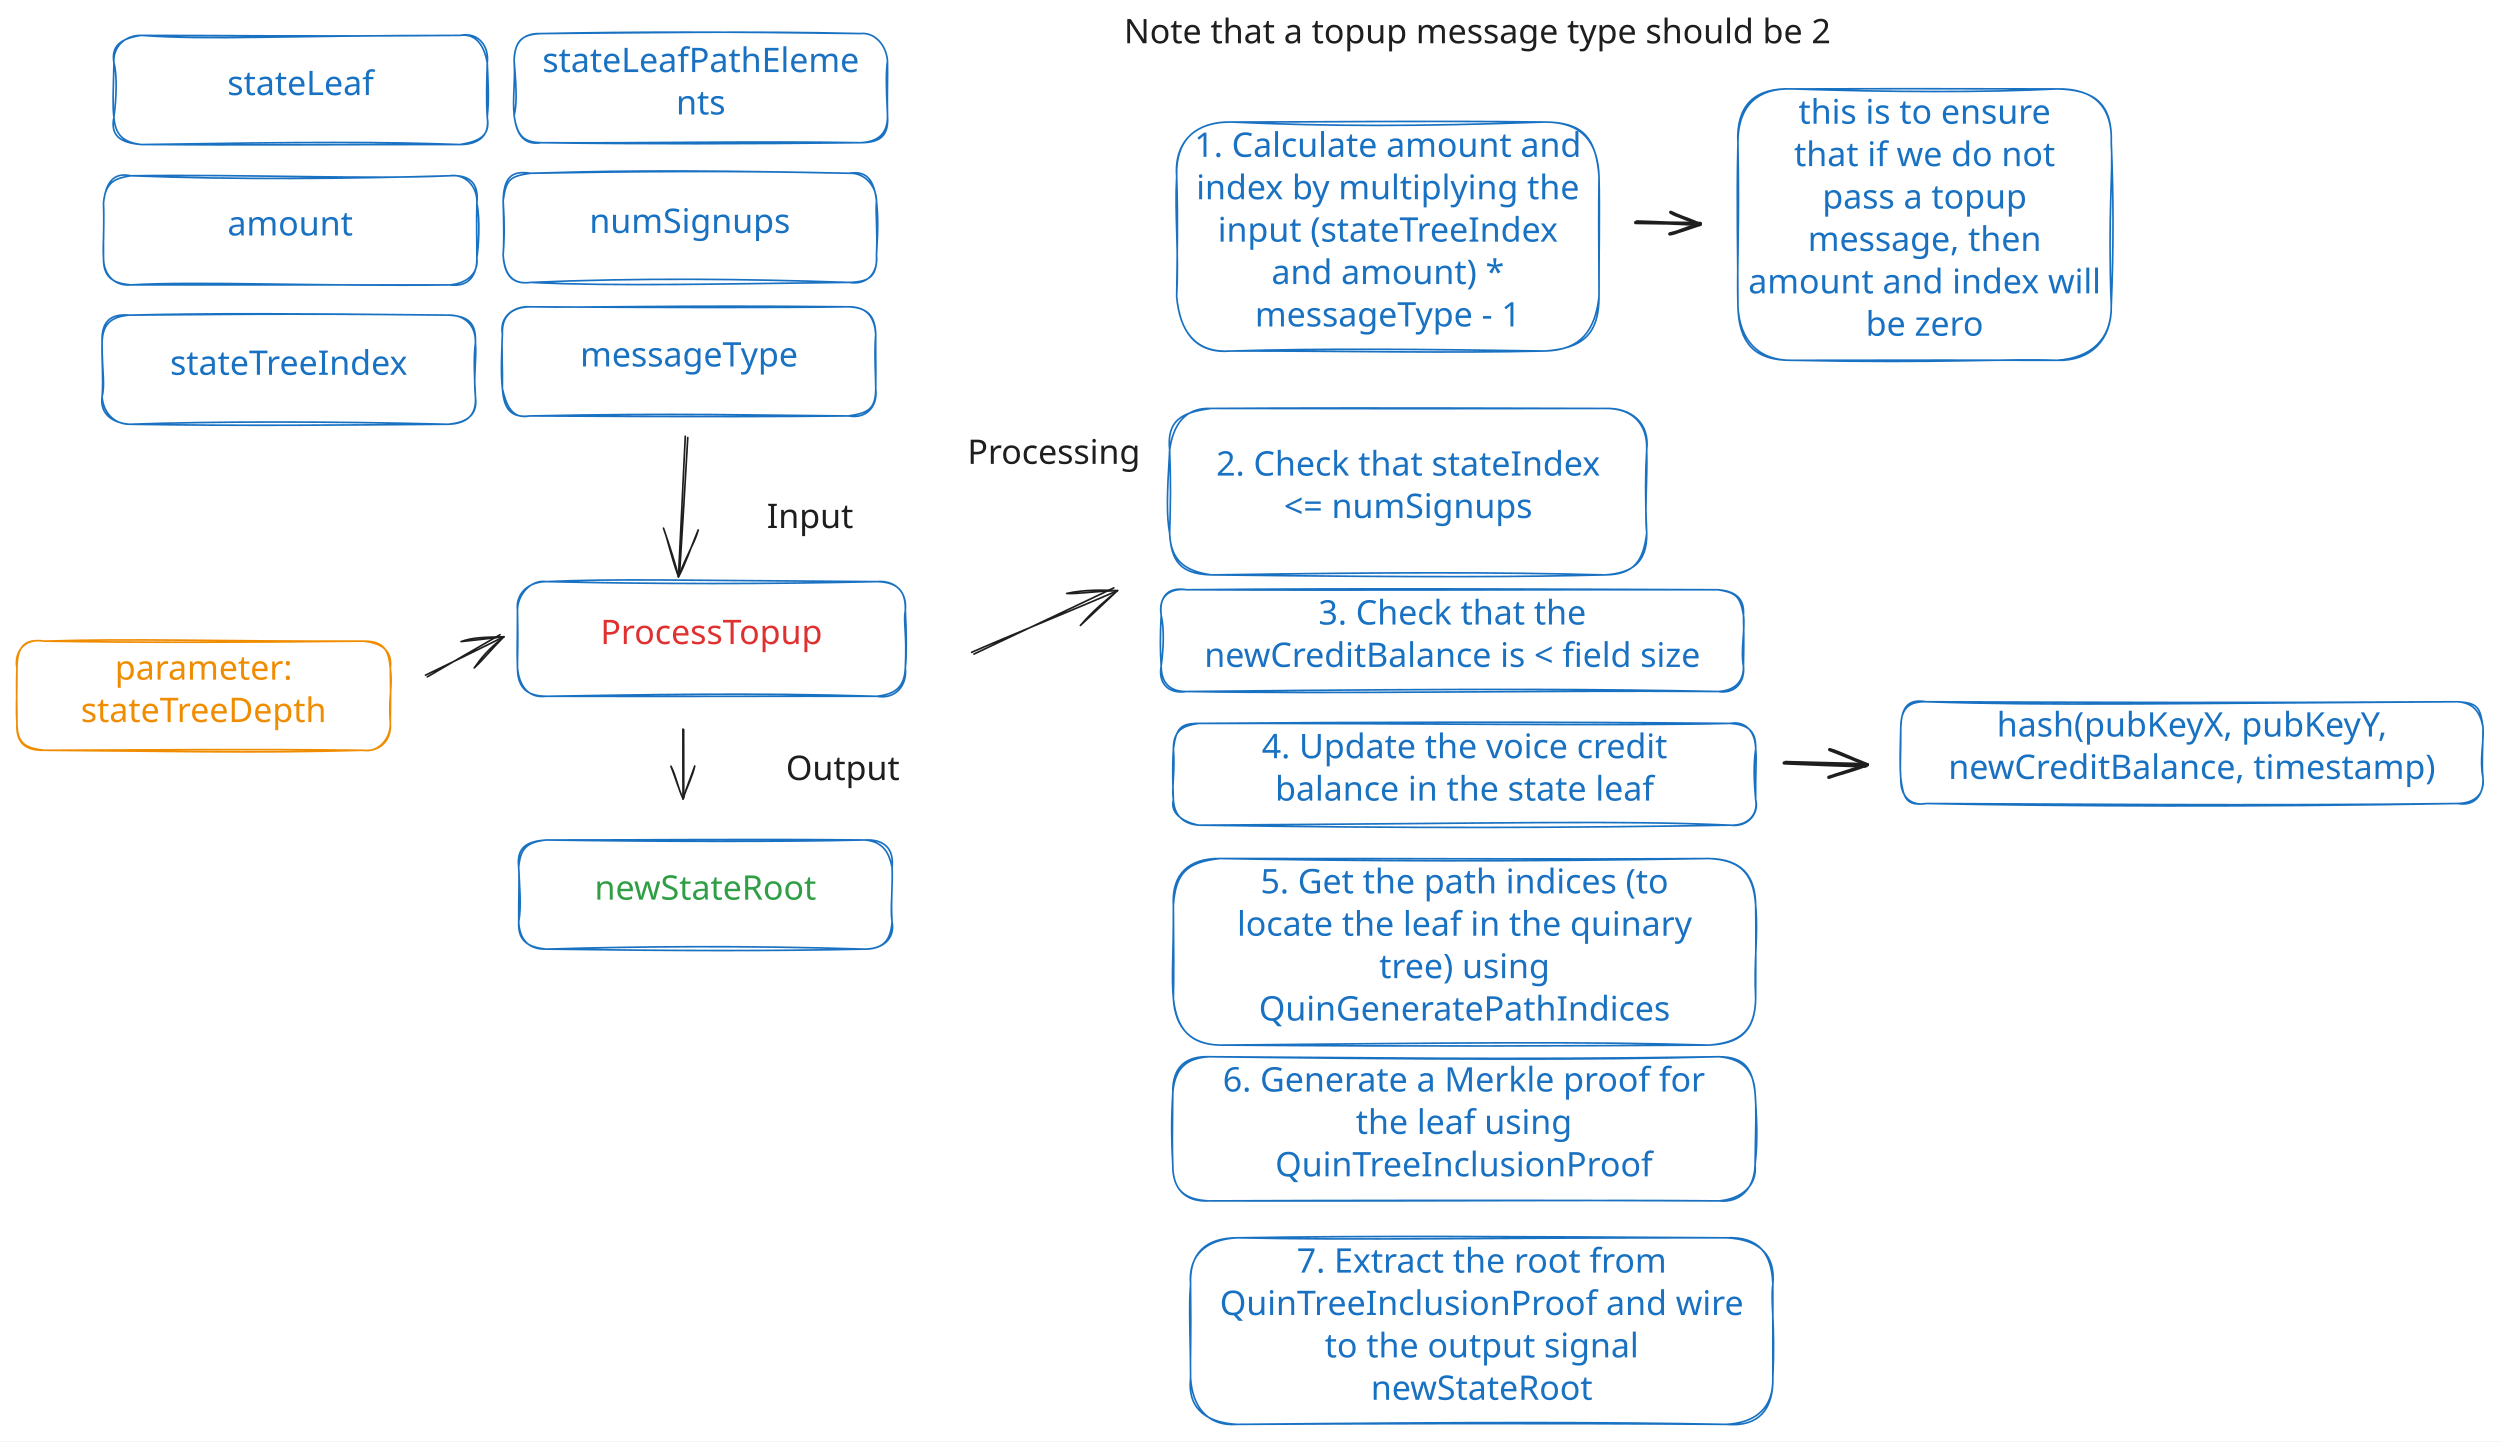
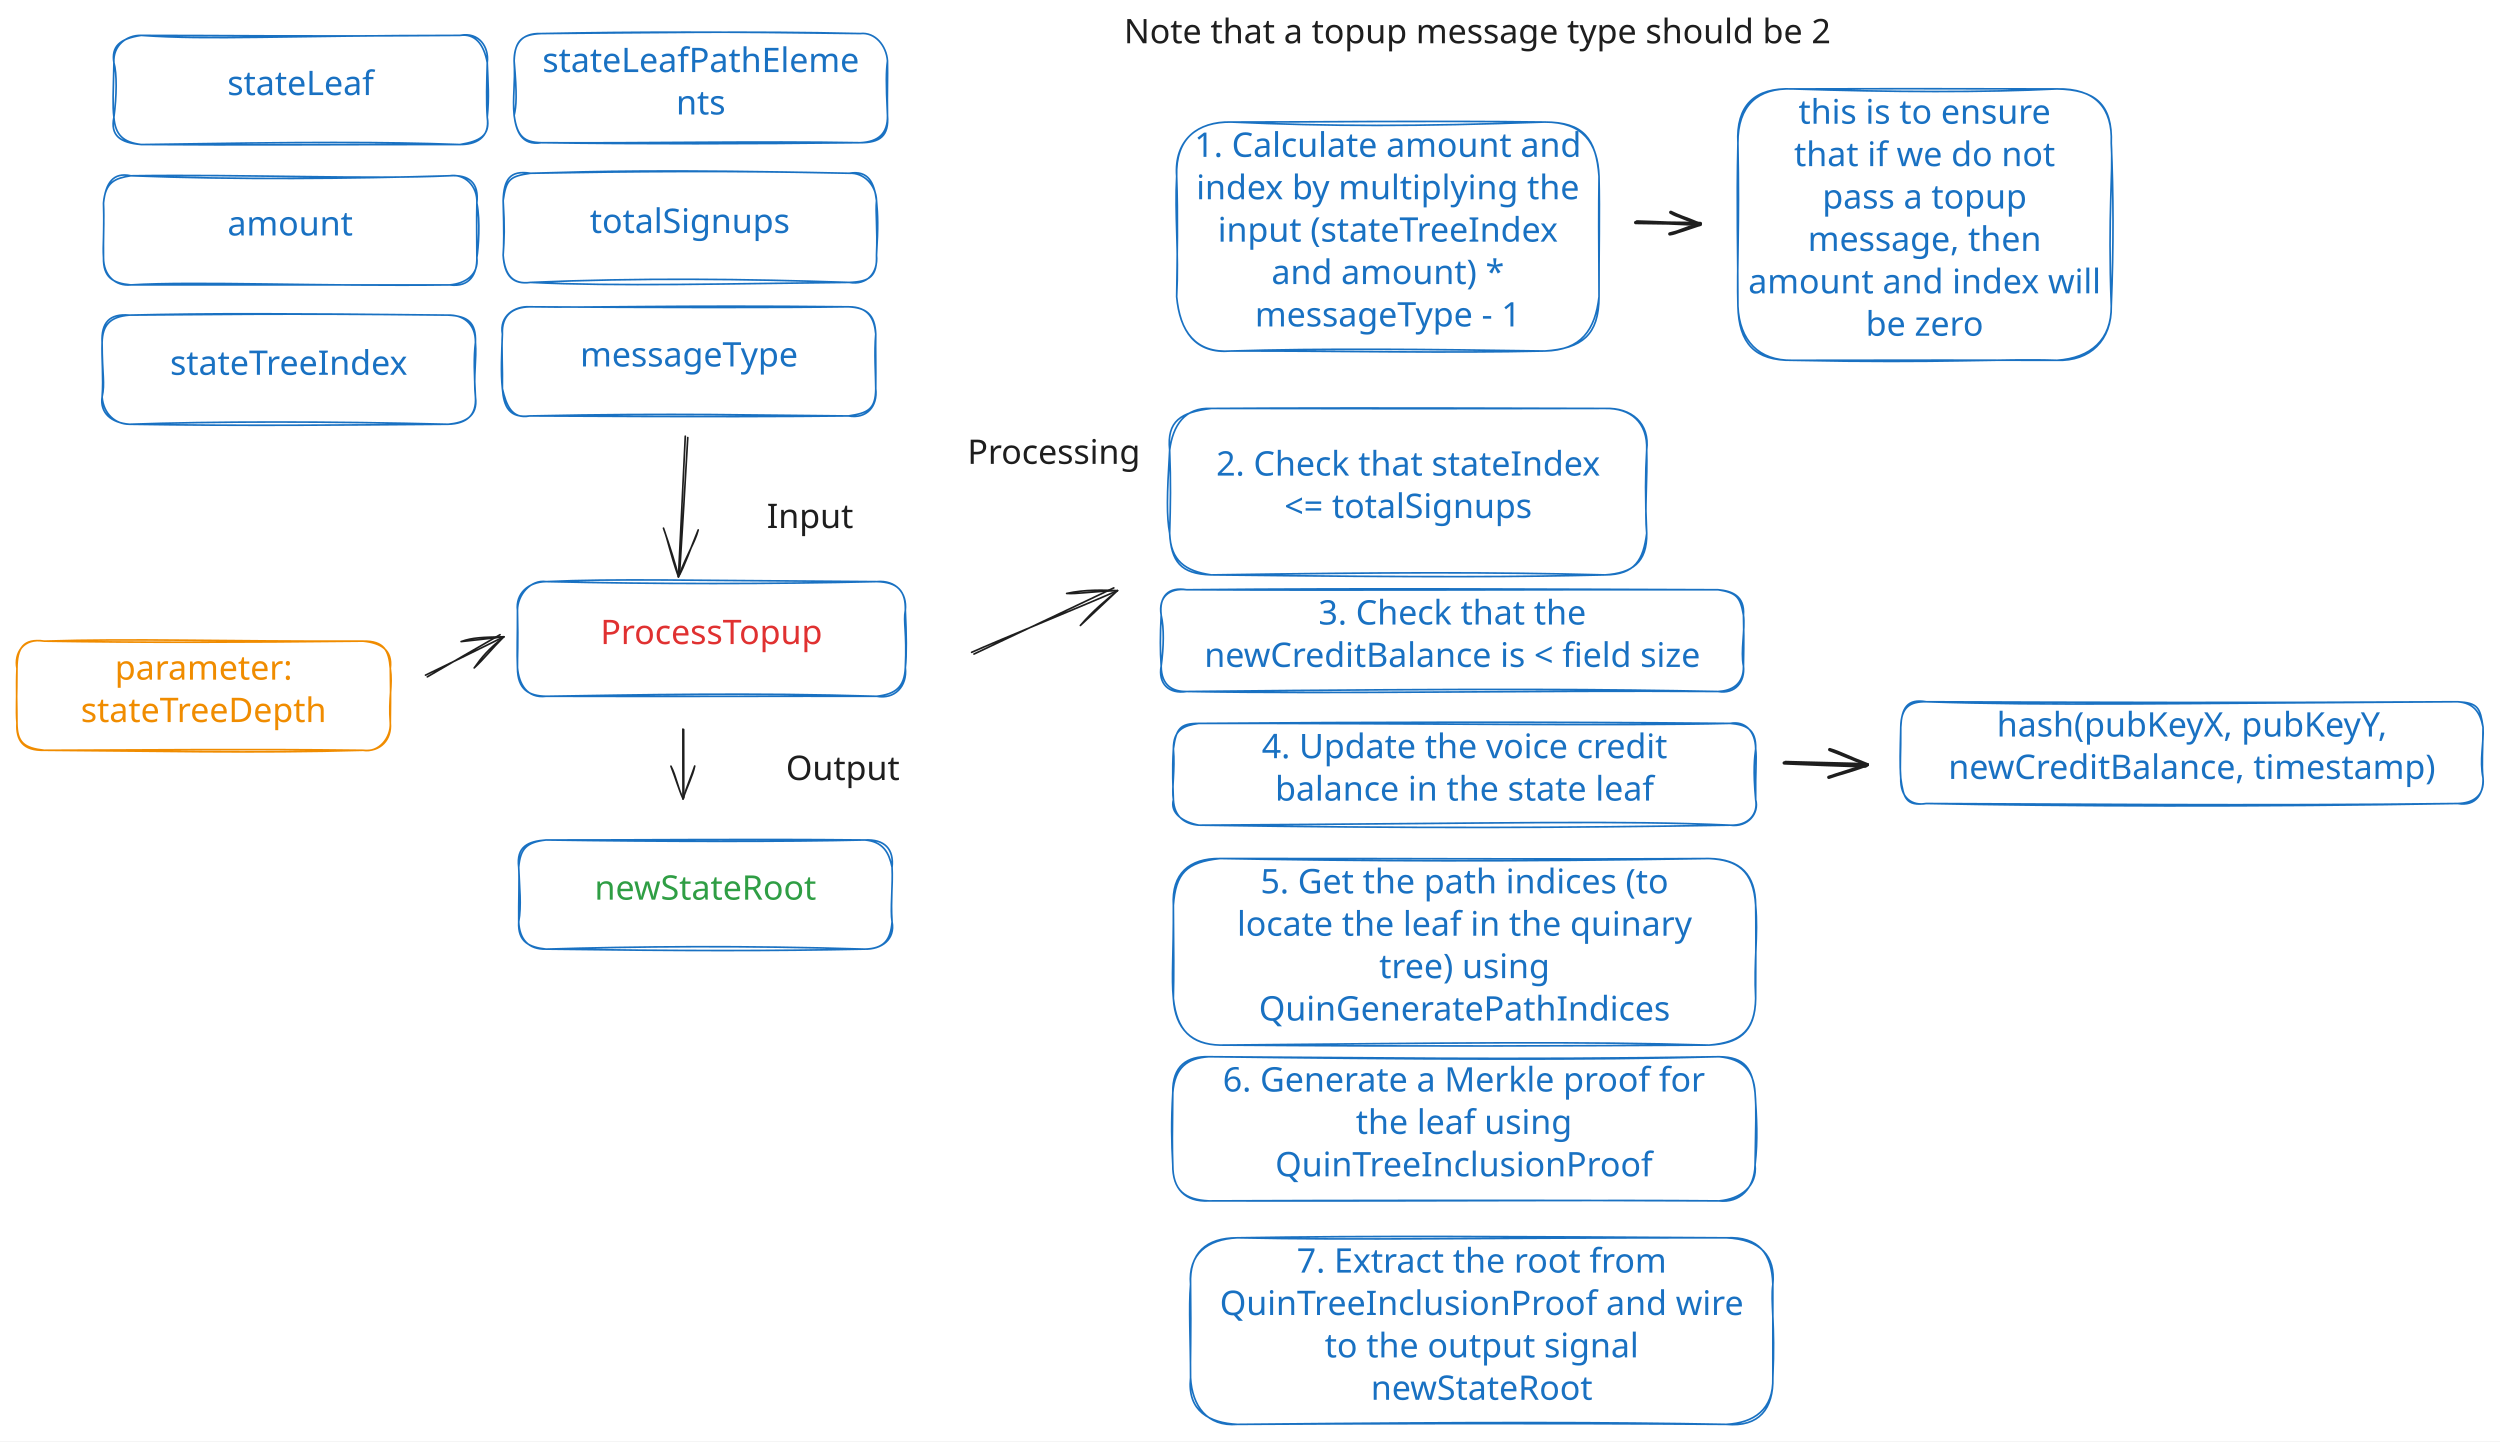
<svg xmlns="http://www.w3.org/2000/svg" version="1.1" viewBox="0 0 1473.952 849.783" width="4421.855" height="2549.349">
  <defs>
    <style class="style-fonts">
      @font-face {
        font-family: "Virgil";
        src: url("https://excalidraw.com/Virgil.woff2");
      }
      @font-face {
        font-family: "Cascadia";
        src: url("https://excalidraw.com/Cascadia.woff2");
      }
      @font-face {
        font-family: "Assistant";
        src: url("https://excalidraw.com/Assistant-Regular.woff2");
      }
    </style>
  </defs>
  <rect x="0" y="0" width="1473.952" height="849.783" fill="#ffffff" />
  <g stroke-linecap="round" transform="translate(305.0938 342.9127) rotate(0 114.3381 33.80052)">
    <path d="M16.9 0 C57.53 -1.87, 99.09 -0.68, 211.78 0 M16.9 0 C82.55 1.51, 148.92 1.5, 211.78 0 M211.78 0 C223.1 -1.04, 229.77 6.62, 228.68 16.9 M211.78 0 C224.37 0.26, 228.95 5.67, 228.68 16.9 M228.68 16.9 C227.38 24.03, 229.65 29.38, 228.68 50.7 M228.68 16.9 C229.34 30.33, 229.53 43.83, 228.68 50.7 M228.68 50.7 C228.16 62.5, 222.59 66.36, 211.78 67.6 M228.68 50.7 C229.96 61.89, 222.26 69.56, 211.78 67.6 M211.78 67.6 C139.81 65.29, 69.82 66.76, 16.9 67.6 M211.78 67.6 C155.59 67.48, 100.16 67.86, 16.9 67.6 M16.9 67.6 C6.87 67.4, -0.02 63.87, 0 50.7 M16.9 67.6 C5.55 69.05, 0.8 60.23, 0 50.7 M0 50.7 C-0.1 44.1, 0.52 37.54, 0 16.9 M0 50.7 C-0.42 42.13, 0.05 31.42, 0 16.9 M0 16.9 C-1.19 7.08, 6.43 0.12, 16.9 0 M0 16.9 C0 7.76, 7.86 -1.36, 16.9 0" stroke="#1971c2" stroke-width="1" fill="none" />
  </g>
  <g transform="translate(352.512 364.2132) rotate(0 66.91992 12.5)">
    <text x="66.92" y="0" font-family="Virgil, Segoe UI Emoji" font-size="20px" fill="#e03131" text-anchor="middle" style="white-space: pre;" direction="ltr" dominant-baseline="text-before-edge">ProcessTopup</text>
  </g>
  <g stroke-linecap="round">
    <g transform="translate(405.4938 257.5425) rotate(0 -2.720255 40.8157)">
      <path d="M0 0.44 C-0.69 13.93, -3.96 67.51, -4.86 81.21 M-1.46 -0.37 C-2.19 13.26, -4.72 69, -5.5 82.53" stroke="#1e1e1e" stroke-width="1" fill="none" />
    </g>
    <g transform="translate(405.4938 257.5425) rotate(0 -2.720255 40.8157)">
      <path d="M-14.32 53.85 C-11.39 61.73, -10.7 67.69, -5.5 82.53 M-14.32 53.85 C-10.7 64.25, -6.8 76.25, -5.5 82.53" stroke="#1e1e1e" stroke-width="1" fill="none" />
    </g>
    <g transform="translate(405.4938 257.5425) rotate(0 -2.720255 40.8157)">
      <path d="M6.17 54.89 C4.16 62.52, -0.08 68.23, -5.5 82.53 M6.17 54.89 C1.93 65.06, -2.02 76.66, -5.5 82.53" stroke="#1e1e1e" stroke-width="1" fill="none" />
    </g>
  </g>
  <mask />
  <g transform="translate(452.0787 295.7899) rotate(0 26.37997 12.5)">
    <text x="0" y="0" font-family="Virgil, Segoe UI Emoji" font-size="20px" fill="#1e1e1e" text-anchor="start" style="white-space: pre;" direction="ltr" dominant-baseline="text-before-edge">Input</text>
  </g>
  <g transform="translate(463.3649 444.3568) rotate(0 34.84996 12.5)">
    <text x="0" y="0" font-family="Virgil, Segoe UI Emoji" font-size="20px" fill="#1e1e1e" text-anchor="start" style="white-space: pre;" direction="ltr" dominant-baseline="text-before-edge">Output</text>
  </g>
  <g stroke-linecap="round">
    <g transform="translate(402.6604 429.672) rotate(0 0.2229014 20.51106)">
      <path d="M0.41 0.45 C0.49 7.16, 0.4 33.93, 0.46 40.74 M-0.04 0.2 C-0.04 7.22, -0.06 34.6, 0.04 41.29" stroke="#1e1e1e" stroke-width="1" fill="none" />
    </g>
    <g transform="translate(402.6604 429.672) rotate(0 0.2229014 20.51106)">
      <path d="M-7.09 22.05 C-4.04 27.85, -3.23 34.17, 0.04 41.29 M-7.09 22.05 C-4.48 28.77, -2.5 35.54, 0.04 41.29" stroke="#1e1e1e" stroke-width="1" fill="none" />
    </g>
    <g transform="translate(402.6604 429.672) rotate(0 0.2229014 20.51106)">
      <path d="M6.94 21.97 C5.76 27.85, 2.34 34.19, 0.04 41.29 M6.94 21.97 C4.65 28.73, 1.73 35.52, 0.04 41.29" stroke="#1e1e1e" stroke-width="1" fill="none" />
    </g>
  </g>
  <mask />
  <g stroke-linecap="round" transform="translate(305.8244 495.2354) rotate(0 110.0576 32.17742)">
    <path d="M16.09 0 C85.53 1.05, 158.03 1.11, 204.03 0 M16.09 0 C73.68 0.08, 132.65 -0.7, 204.03 0 M204.03 0 C214.73 0.93, 218.3 7.29, 220.12 16.09 M204.03 0 C215.82 -0.58, 221.29 5.45, 220.12 16.09 M220.12 16.09 C220.69 27.55, 218.92 41.02, 220.12 48.27 M220.12 16.09 C220.65 25.67, 219.25 34.67, 220.12 48.27 M220.12 48.27 C219.27 58.96, 215.39 64.08, 204.03 64.35 M220.12 48.27 C222.11 58.75, 213.77 64.55, 204.03 64.35 M204.03 64.35 C149.29 65.5, 96.87 65.44, 16.09 64.35 M204.03 64.35 C134.83 62.14, 67.68 62.75, 16.09 64.35 M16.09 64.35 C5.58 64.6, 0.48 58.42, 0 48.27 M16.09 64.35 C6.42 63.22, -0.61 60.37, 0 48.27 M0 48.27 C1.75 38.73, 0.42 27.61, 0 16.09 M0 48.27 C-0.14 36.28, 0.47 22.61, 0 16.09 M0 16.09 C0.93 5.16, 4.53 1.35, 16.09 0 M0 16.09 C-1.49 3.81, 5.48 0.78, 16.09 0" stroke="#1971c2" stroke-width="1" fill="none" />
  </g>
  <g transform="translate(346.6221 514.9128) rotate(0 69.25994 12.5)">
    <text x="69.26" y="0" font-family="Virgil, Segoe UI Emoji" font-size="20px" fill="#2f9e44" text-anchor="middle" style="white-space: pre;" direction="ltr" dominant-baseline="text-before-edge">newStateRoot</text>
  </g>
  <g transform="translate(570.3737 257.9635) rotate(0 49.66994 12.5)">
    <text x="0" y="0" font-family="Virgil, Segoe UI Emoji" font-size="20px" fill="#1e1e1e" text-anchor="start" style="white-space: pre;" direction="ltr" dominant-baseline="text-before-edge">Processing</text>
  </g>
  <g stroke-linecap="round">
    <g transform="translate(574.095 385.6056) rotate(0 41.82364 -19.5667)">
      <path d="M0.14 0.02 C13.79 -6.5, 68.74 -32.34, 82.58 -39 M-1.24 -1.01 C12.71 -7.33, 70.84 -31.05, 84.74 -37.39" stroke="#1e1e1e" stroke-width="1" fill="none" />
    </g>
    <g transform="translate(574.095 385.6056) rotate(0 41.82364 -19.5667)">
      <path d="M62.87 -16.85 C70.71 -26, 78.72 -32.34, 84.74 -37.39 M62.87 -16.85 C67.06 -20.78, 73.54 -26.78, 84.74 -37.39" stroke="#1e1e1e" stroke-width="1" fill="none" />
    </g>
    <g transform="translate(574.095 385.6056) rotate(0 41.82364 -19.5667)">
      <path d="M54.78 -35.72 C65.53 -38.12, 76.44 -37.72, 84.74 -37.39 M54.78 -35.72 C60.86 -35.28, 69.22 -36.89, 84.74 -37.39" stroke="#1e1e1e" stroke-width="1" fill="none" />
    </g>
  </g>
  <mask />
  <g stroke-linecap="round" transform="translate(296.2022 180.8811) rotate(0 110.0576 32.17742)">
    <path d="M16.09 0 C54.49 0.7, 96.49 -1.09, 204.03 0 M16.09 0 C91.09 0.51, 165.77 0.6, 204.03 0 M204.03 0 C214.24 0.53, 219.66 4.13, 220.12 16.09 M204.03 0 C216.04 -0.08, 219.33 7.32, 220.12 16.09 M220.12 16.09 C219.12 26.97, 220.1 40.16, 220.12 48.27 M220.12 16.09 C219.97 25.38, 220.3 34.96, 220.12 48.27 M220.12 48.27 C221.35 58.79, 214.73 66.25, 204.03 64.35 M220.12 48.27 C220.03 60.44, 215.55 62.62, 204.03 64.35 M204.03 64.35 C165.74 64.74, 128.44 65, 16.09 64.35 M204.03 64.35 C152.78 64.03, 102.27 62.48, 16.09 64.35 M16.09 64.35 C4.18 65.8, 0.8 59.11, 0 48.27 M16.09 64.35 C5.37 66.48, 2.23 57.63, 0 48.27 M0 48.27 C-1.03 39, -0.41 27.04, 0 16.09 M0 48.27 C0.26 36.78, -0.59 24.75, 0 16.09 M0 16.09 C-0.49 5.05, 5.93 0.28, 16.09 0 M0 16.09 C-1.92 5.47, 7.15 -0.58, 16.09 0" stroke="#1971c2" stroke-width="1" fill="none" />
  </g>
  <g transform="translate(343.3198 200.5585) rotate(0 62.93993 12.5)">
    <text x="62.94" y="0" font-family="Virgil, Segoe UI Emoji" font-size="20px" fill="#1971c2" text-anchor="middle" style="white-space: pre;" direction="ltr" dominant-baseline="text-before-edge">messageType</text>
  </g>
  <g stroke-linecap="round" transform="translate(693.7411 71.95385) rotate(0 124.5071 67.5)">
    <path d="M32 0 C89.24 2.61, 142.13 2.7, 217.01 0 M32 0 C87.91 0.02, 144.11 -0.87, 217.01 0 M217.01 0 C239.46 -0.07, 248.33 12.37, 249.01 32 M217.01 0 C239.82 0.09, 247.28 9.51, 249.01 32 M249.01 32 C248.73 52.05, 248.8 67.78, 249.01 103 M249.01 32 C249.56 53.79, 248.94 76.74, 249.01 103 M249.01 103 C248.94 125.59, 239.04 133.49, 217.01 135 M249.01 103 C246.75 122.49, 238.55 134.57, 217.01 135 M217.01 135 C158.94 136.37, 101.04 134.91, 32 135 M217.01 135 C149.82 133.97, 84.21 133.31, 32 135 M32 135 C10.67 136.85, 1.94 123.15, 0 103 M32 135 C11.06 136.47, 1.79 123.39, 0 103 M0 103 C1.42 77.1, -1.28 53.89, 0 32 M0 103 C0.32 79.13, 0.85 55.72, 0 32 M0 32 C-1.67 10.76, 12.22 -0.5, 32 0 M0 32 C-0.75 9.29, 12.46 -0.11, 32 0" stroke="#1971c2" stroke-width="1" fill="none" />
  </g>
  <g stroke-linecap="round" transform="translate(10 378.0046) rotate(0 110.0576 32.17742)">
    <path d="M16.09 0 C68.15 -1.73, 122.06 0.23, 204.03 0 M16.09 0 C72.79 0.93, 130.64 0.81, 204.03 0 M204.03 0 C216.49 -0.21, 219.26 5.53, 220.12 16.09 M204.03 0 C214.53 1.05, 221.54 5.13, 220.12 16.09 M220.12 16.09 C221.68 26.41, 218.91 33.37, 220.12 48.27 M220.12 16.09 C220.25 23.29, 220.38 29.96, 220.12 48.27 M220.12 48.27 C221.04 58.01, 214.22 65.55, 204.03 64.35 M220.12 48.27 C220.6 56.82, 213.39 66.02, 204.03 64.35 M204.03 64.35 C142.02 66.3, 75.13 64.7, 16.09 64.35 M204.03 64.35 C136.11 63.48, 66.85 64.26, 16.09 64.35 M16.09 64.35 C4.07 63, 0.1 59.67, 0 48.27 M16.09 64.35 C3.52 64.66, -0.57 58.63, 0 48.27 M0 48.27 C0.05 39.26, -0.55 26.5, 0 16.09 M0 48.27 C-0.68 40.49, 0.03 33.16, 0 16.09 M0 16.09 C0.1 4.04, 3.7 -1.75, 16.09 0 M0 16.09 C-1.8 7.18, 3.68 -2.17, 16.09 0" stroke="#f08c00" stroke-width="1" fill="none" />
  </g>
  <g transform="translate(39.11765 385.1821) rotate(0 80.93992 25)">
    <text x="80.94" y="0" font-family="Virgil, Segoe UI Emoji" font-size="20px" fill="#f08c00" text-anchor="middle" style="white-space: pre;" direction="ltr" dominant-baseline="text-before-edge">parameter: </text>
    <text x="80.94" y="25" font-family="Virgil, Segoe UI Emoji" font-size="20px" fill="#f08c00" text-anchor="middle" style="white-space: pre;" direction="ltr" dominant-baseline="text-before-edge">stateTreeDepth</text>
  </g>
  <g stroke-linecap="round">
    <g transform="translate(251.1663 399.0185) rotate(0 22.2789 -12.10115)">
      <path d="M0.77 0.05 C8.11 -4.26, 36.44 -20.76, 43.65 -24.81 M-0.29 -0.97 C7.47 -4.61, 38.67 -19.93, 45.89 -23.59" stroke="#1e1e1e" stroke-width="1" fill="none" />
    </g>
    <g transform="translate(251.1663 399.0185) rotate(0 22.2789 -12.10115)">
      <path d="M28.41 -5.22 C32.98 -11.73, 36.55 -15.94, 45.89 -23.59 M28.41 -5.22 C34.44 -10.78, 38.36 -16.08, 45.89 -23.59" stroke="#1e1e1e" stroke-width="1" fill="none" />
    </g>
    <g transform="translate(251.1663 399.0185) rotate(0 22.2789 -12.10115)">
      <path d="M20.69 -20.75 C27.45 -23.18, 33.07 -23.26, 45.89 -23.59 M20.69 -20.75 C29.07 -21.66, 35.3 -22.32, 45.89 -23.59" stroke="#1e1e1e" stroke-width="1" fill="none" />
    </g>
  </g>
  <mask />
  <g stroke-linecap="round" transform="translate(60.19857 185.7884) rotate(0 110.0576 32.17742)">
    <path d="M16.09 0 C62.22 -1.13, 107.83 -1.02, 204.03 0 M16.09 0 C59.03 -0.2, 102.34 -1.15, 204.03 0 M204.03 0 C215.74 0.57, 220.52 4.29, 220.12 16.09 M204.03 0 C212.68 -0.24, 220.27 4.96, 220.12 16.09 M220.12 16.09 C220.93 26.13, 218.82 35.82, 220.12 48.27 M220.12 16.09 C219.02 25.03, 219.41 34.5, 220.12 48.27 M220.12 48.27 C221.81 60.3, 213 63.5, 204.03 64.35 M220.12 48.27 C220.78 58.91, 215.13 64.01, 204.03 64.35 M204.03 64.35 C135.41 62.57, 64.31 62.6, 16.09 64.35 M204.03 64.35 C143.56 64.83, 81.93 65.41, 16.09 64.35 M16.09 64.35 C5.35 63.47, -1.37 57.66, 0 48.27 M16.09 64.35 C7.58 64.29, 0.84 58.06, 0 48.27 M0 48.27 C1.83 40.03, 0.06 35.6, 0 16.09 M0 48.27 C0.87 36.89, -0.34 25.69, 0 16.09 M0 16.09 C-0.54 4.56, 4.18 -1.01, 16.09 0 M0 16.09 C0.29 5.95, 4.53 0.96, 16.09 0" stroke="#1971c2" stroke-width="1" fill="none" />
  </g>
  <g transform="translate(91.20621 205.4659) rotate(0 79.04993 12.5)">
    <text x="79.05" y="0" font-family="Virgil, Segoe UI Emoji" font-size="20px" fill="#1971c2" text-anchor="middle" style="white-space: pre;" direction="ltr" dominant-baseline="text-before-edge">stateTreeIndex</text>
  </g>
  <g stroke-linecap="round" transform="translate(61.02653 103.6279) rotate(0 110.0576 32.17742)">
    <path d="M16.09 0 C84.72 -0.96, 156.62 2.27, 204.03 0 M16.09 0 C79.6 2.47, 144.96 1.77, 204.03 0 M204.03 0 C212.97 -1.42, 220.64 6.16, 220.12 16.09 M204.03 0 C215.65 -0.8, 221.47 4.18, 220.12 16.09 M220.12 16.09 C222.25 26.63, 221.03 42.69, 220.12 48.27 M220.12 16.09 C219.86 27.01, 220.12 37.07, 220.12 48.27 M220.12 48.27 C220.31 57.78, 216.15 65.92, 204.03 64.35 M220.12 48.27 C221.32 58.33, 213.33 63.58, 204.03 64.35 M204.03 64.35 C128.46 65.32, 54.07 61.95, 16.09 64.35 M204.03 64.35 C133.66 64.39, 64.65 64.32, 16.09 64.35 M16.09 64.35 C7.16 65.22, -0.02 58.97, 0 48.27 M16.09 64.35 C5.46 63.36, -0.22 59.93, 0 48.27 M0 48.27 C-0.53 40.11, 0.55 35.99, 0 16.09 M0 48.27 C-0.22 37.87, 0.48 25.23, 0 16.09 M0 16.09 C1.02 3.73, 6.8 1.45, 16.09 0 M0 16.09 C1.27 4.1, 5.83 -2.25, 16.09 0" stroke="#1971c2" stroke-width="1" fill="none" />
  </g>
  <g transform="translate(136.5441 123.3053) rotate(0 34.53997 12.5)">
    <text x="34.54" y="0" font-family="Virgil, Segoe UI Emoji" font-size="20px" fill="#1971c2" text-anchor="middle" style="white-space: pre;" direction="ltr" dominant-baseline="text-before-edge">amount</text>
  </g>
  <g stroke-linecap="round" transform="translate(296.654 102.1535) rotate(0 110.0576 32.17742)">
    <path d="M16.09 0 C55.14 -1.16, 94.08 -2.35, 204.03 0 M16.09 0 C76.54 -1.06, 134.64 -1.64, 204.03 0 M204.03 0 C215.37 -1.89, 218.74 5.5, 220.12 16.09 M204.03 0 C212.64 -0.53, 219.84 6.99, 220.12 16.09 M220.12 16.09 C219.38 23.49, 220.82 32.02, 220.12 48.27 M220.12 16.09 C220.92 24.62, 221.19 31.29, 220.12 48.27 M220.12 48.27 C221.17 58.89, 214.37 66.19, 204.03 64.35 M220.12 48.27 C220.53 60.65, 216.41 63.94, 204.03 64.35 M204.03 64.35 C142.08 62.24, 80.72 61.56, 16.09 64.35 M204.03 64.35 C134.57 65.07, 65.97 66.85, 16.09 64.35 M16.09 64.35 C5.92 65.74, 0.71 60.74, 0 48.27 M16.09 64.35 C5.84 65.73, 0.95 60.21, 0 48.27 M0 48.27 C0.67 38.88, 1 31.88, 0 16.09 M0 48.27 C0.43 42.06, 0.51 35.17, 0 16.09 M0 16.09 C0.42 3.58, 3.97 -1.93, 16.09 0 M0 16.09 C1.8 3.5, 3.97 1.8, 16.09 0" stroke="#1971c2" stroke-width="1" fill="none" />
  </g>
  <g transform="translate(356.0416 121.8309) rotate(0 50.66994 12.5)">
-     <text x="50.67" y="0" font-family="Virgil, Segoe UI Emoji" font-size="20px" fill="#1971c2" text-anchor="middle" style="white-space: pre;" direction="ltr" dominant-baseline="text-before-edge">numSignups</text>
+     <text x="50.67" y="0" font-family="Virgil, Segoe UI Emoji" font-size="20px" fill="#1971c2" text-anchor="middle" style="white-space: pre;" direction="ltr" dominant-baseline="text-before-edge">totalSignups</text>
  </g>
  <g stroke-linecap="round" transform="translate(67.15681 20.86625) rotate(0 110.0576 32.17742)">
    <path d="M16.09 0 C56.84 2.95, 99.44 0.05, 204.03 0 M16.09 0 C63.61 -0.03, 109.81 0.75, 204.03 0 M204.03 0 C212.77 -1.27, 218.12 5.09, 220.12 16.09 M204.03 0 C215.41 -2.28, 221.31 7.09, 220.12 16.09 M220.12 16.09 C220.57 28.06, 221.33 36.2, 220.12 48.27 M220.12 16.09 C219.78 28.08, 219.48 39.06, 220.12 48.27 M220.12 48.27 C221.97 59.03, 215.88 62.39, 204.03 64.35 M220.12 48.27 C221.92 60.78, 212.88 64.44, 204.03 64.35 M204.03 64.35 C136.73 64.3, 72.69 64.82, 16.09 64.35 M204.03 64.35 C158.21 62.65, 113.03 62.8, 16.09 64.35 M16.09 64.35 C5.6 63.02, 0.82 58.82, 0 48.27 M16.09 64.35 C3.77 63.32, -2.23 59.18, 0 48.27 M0 48.27 C1.68 35.83, 1.85 22.31, 0 16.09 M0 48.27 C-0.86 41.63, -0.38 33.18, 0 16.09 M0 16.09 C-1.55 6.51, 3.38 1.92, 16.09 0 M0 16.09 C-0.66 6.08, 7.37 -0.26, 16.09 0" stroke="#1971c2" stroke-width="1" fill="none" />
  </g>
  <g transform="translate(125.3544 40.54367) rotate(0 51.85995 12.5)">
    <text x="51.86" y="0" font-family="Virgil, Segoe UI Emoji" font-size="20px" fill="#1971c2" text-anchor="middle" style="white-space: pre;" direction="ltr" dominant-baseline="text-before-edge">stateLeaf</text>
  </g>
  <g stroke-linecap="round" transform="translate(303.1245 19.78877) rotate(0 110.0576 32.17742)">
    <path d="M16.09 0 C71.71 -1.13, 125.05 -1.11, 204.03 0 M16.09 0 C78.34 -0.43, 139.39 -1.58, 204.03 0 M204.03 0 C212.84 -1.02, 219.55 7.33, 220.12 16.09 M204.03 0 C213.15 -1, 219.5 7.47, 220.12 16.09 M220.12 16.09 C219.32 22.17, 219.16 28.57, 220.12 48.27 M220.12 16.09 C220.37 25.78, 219.87 34.74, 220.12 48.27 M220.12 48.27 C220.36 58.92, 214.76 63.83, 204.03 64.35 M220.12 48.27 C221.05 60.49, 215.71 64.38, 204.03 64.35 M204.03 64.35 C143.22 63.26, 80.22 64.7, 16.09 64.35 M204.03 64.35 C138.74 65.11, 73.3 65.2, 16.09 64.35 M16.09 64.35 C4.2 66.23, 1.17 57.34, 0 48.27 M16.09 64.35 C5.79 64.1, 1.78 60.64, 0 48.27 M0 48.27 C1.31 42.61, 1.8 36.71, 0 16.09 M0 48.27 C-1.03 37.74, 0.78 29.26, 0 16.09 M0 16.09 C0.04 7.08, 3.51 -0.5, 16.09 0 M0 16.09 C0.48 3.81, 4.83 0.47, 16.09 0" stroke="#1971c2" stroke-width="1" fill="none" />
  </g>
  <g transform="translate(310.8122 26.96619) rotate(0 102.3699 25)">
    <text x="102.37" y="0" font-family="Virgil, Segoe UI Emoji" font-size="20px" fill="#1971c2" text-anchor="middle" style="white-space: pre;" direction="ltr" dominant-baseline="text-before-edge">stateLeafPathEleme</text>
    <text x="102.37" y="25" font-family="Virgil, Segoe UI Emoji" font-size="20px" fill="#1971c2" text-anchor="middle" style="white-space: pre;" direction="ltr" dominant-baseline="text-before-edge">nts</text>
  </g>
  <g transform="translate(699.3683 76.95385) rotate(0 118.8799 62.5)">
    <text x="118.88" y="0" font-family="Virgil, Segoe UI Emoji" font-size="20px" fill="#1971c2" text-anchor="middle" style="white-space: pre;" direction="ltr" dominant-baseline="text-before-edge">1. Calculate amount and</text>
    <text x="118.88" y="25" font-family="Virgil, Segoe UI Emoji" font-size="20px" fill="#1971c2" text-anchor="middle" style="white-space: pre;" direction="ltr" dominant-baseline="text-before-edge">index by multiplying the </text>
    <text x="118.88" y="50" font-family="Virgil, Segoe UI Emoji" font-size="20px" fill="#1971c2" text-anchor="middle" style="white-space: pre;" direction="ltr" dominant-baseline="text-before-edge">input (stateTreeIndex </text>
    <text x="118.88" y="75" font-family="Virgil, Segoe UI Emoji" font-size="20px" fill="#1971c2" text-anchor="middle" style="white-space: pre;" direction="ltr" dominant-baseline="text-before-edge">and amount) * </text>
    <text x="118.88" y="100" font-family="Virgil, Segoe UI Emoji" font-size="20px" fill="#1971c2" text-anchor="middle" style="white-space: pre;" direction="ltr" dominant-baseline="text-before-edge">messageType - 1</text>
  </g>
  <g transform="translate(662.6824 10) rotate(0 227.5398 12.5)">
    <text x="0" y="0" font-family="Virgil, Segoe UI Emoji" font-size="20px" fill="#1e1e1e" text-anchor="start" style="white-space: pre;" direction="ltr" dominant-baseline="text-before-edge">Note that a topup message type should be 2</text>
  </g>
  <g stroke-linecap="round" transform="translate(1024.643 52.43111) rotate(0 110.0576 80)">
    <path d="M32 0 C74.21 -0.15, 117.51 -0.22, 188.12 0 M32 0 C89.99 1.97, 146.41 2.13, 188.12 0 M188.12 0 C210.84 -0.48, 221.04 11.47, 220.12 32 M188.12 0 C210.62 0.44, 220.95 8.96, 220.12 32 M220.12 32 C221.29 50.49, 218.04 71.95, 220.12 128 M220.12 32 C221.41 62.16, 221.57 92.34, 220.12 128 M220.12 128 C220.51 148.28, 207.61 160.68, 188.12 160 M220.12 128 C220.31 147.67, 208.23 158.61, 188.12 160 M188.12 160 C154.62 158.86, 123.02 161.95, 32 160 M188.12 160 C146.5 159.89, 104.22 159.84, 32 160 M32 160 C12.35 160.32, 0.92 148.38, 0 128 M32 160 C9.95 160.28, 0.54 150.14, 0 128 M0 128 C-0.68 105.2, 1.02 82.03, 0 32 M0 128 C0.03 97.89, -0.87 68.18, 0 32 M0 32 C-1.2 9.81, 9.65 -0.95, 32 0 M0 32 C-0.18 9.66, 11.87 -0.76, 32 0" stroke="#1971c2" stroke-width="1" fill="none" />
  </g>
  <g transform="translate(1030.951 57.43111) rotate(0 103.7499 75)">
    <text x="103.75" y="0" font-family="Virgil, Segoe UI Emoji" font-size="20px" fill="#1971c2" text-anchor="middle" style="white-space: pre;" direction="ltr" dominant-baseline="text-before-edge">this is to ensure </text>
    <text x="103.75" y="25" font-family="Virgil, Segoe UI Emoji" font-size="20px" fill="#1971c2" text-anchor="middle" style="white-space: pre;" direction="ltr" dominant-baseline="text-before-edge">that if we do not </text>
    <text x="103.75" y="50" font-family="Virgil, Segoe UI Emoji" font-size="20px" fill="#1971c2" text-anchor="middle" style="white-space: pre;" direction="ltr" dominant-baseline="text-before-edge">pass a topup </text>
    <text x="103.75" y="75" font-family="Virgil, Segoe UI Emoji" font-size="20px" fill="#1971c2" text-anchor="middle" style="white-space: pre;" direction="ltr" dominant-baseline="text-before-edge">message, then </text>
    <text x="103.75" y="100" font-family="Virgil, Segoe UI Emoji" font-size="20px" fill="#1971c2" text-anchor="middle" style="white-space: pre;" direction="ltr" dominant-baseline="text-before-edge">amount and index will</text>
    <text x="103.75" y="125" font-family="Virgil, Segoe UI Emoji" font-size="20px" fill="#1971c2" text-anchor="middle" style="white-space: pre;" direction="ltr" dominant-baseline="text-before-edge">be zero</text>
  </g>
  <g stroke-linecap="round">
    <g transform="translate(964.8395 131.1347) rotate(0 18.62336 0.4400617)">
      <path d="M-0.47 0.09 C5.87 0.16, 31.43 0.51, 37.66 0.62 M0.29 -0.33 C6.63 -0.22, 31.14 0.92, 37.43 1.18" stroke="#1e1e1e" stroke-width="2" fill="none" />
    </g>
    <g transform="translate(964.8395 131.1347) rotate(0 18.62336 0.4400617)">
      <path d="M19.67 6.78 C23.86 6.28, 27.29 3.72, 37.43 1.18 M19.67 6.78 C24.43 5.65, 29.32 3.87, 37.43 1.18" stroke="#1e1e1e" stroke-width="2" fill="none" />
    </g>
    <g transform="translate(964.8395 131.1347) rotate(0 18.62336 0.4400617)">
      <path d="M20.22 -5.95 C24.31 -3.56, 27.62 -3.22, 37.43 1.18 M20.22 -5.95 C24.89 -3.67, 29.63 -2.04, 37.43 1.18" stroke="#1e1e1e" stroke-width="2" fill="none" />
    </g>
  </g>
  <mask />
  <g stroke-linecap="round" transform="translate(689.6045 240.8083) rotate(0 140.6324 49.07071)">
    <path d="M24.54 0 C73.21 -0.32, 122.8 -0.38, 256.73 0 M24.54 0 C91.79 0.13, 160.4 0.24, 256.73 0 M256.73 0 C271.56 -0.29, 281.91 8.02, 281.26 24.54 M256.73 0 C272.38 -0.6, 283.27 8.81, 281.26 24.54 M281.26 24.54 C281.82 41.03, 279.95 60.31, 281.26 73.61 M281.26 24.54 C280.41 38.5, 280.33 52.64, 281.26 73.61 M281.26 73.61 C281.61 90.99, 272.53 97.05, 256.73 98.14 M281.26 73.61 C279.28 89.05, 274.52 98.04, 256.73 98.14 M256.73 98.14 C190.8 96.42, 128.04 96.59, 24.54 98.14 M256.73 98.14 C206.65 99.35, 157.79 99.67, 24.54 98.14 M24.54 98.14 C6.25 97.61, 0.98 90.13, 0 73.61 M24.54 98.14 C9.03 95.89, 0.6 89.72, 0 73.61 M0 73.61 C-1.82 63.8, -1.65 51.55, 0 24.54 M0 73.61 C0.54 57.13, 0.75 43.08, 0 24.54 M0 24.54 C1.91 10.06, 8.84 -0.77, 24.54 0 M0 24.54 C-1.76 7.32, 6.6 2.26, 24.54 0" stroke="#1971c2" stroke-width="1" fill="none" />
  </g>
  <g transform="translate(694.957 264.879) rotate(0 135.2799 25)">
    <text x="135.28" y="0" font-family="Virgil, Segoe UI Emoji" font-size="20px" fill="#1971c2" text-anchor="middle" style="white-space: pre;" direction="ltr" dominant-baseline="text-before-edge">2. Check that stateIndex </text>
-     <text x="135.28" y="25" font-family="Virgil, Segoe UI Emoji" font-size="20px" fill="#1971c2" text-anchor="middle" style="white-space: pre;" direction="ltr" dominant-baseline="text-before-edge">&lt;= numSignups</text>
+     <text x="135.28" y="25" font-family="Virgil, Segoe UI Emoji" font-size="20px" fill="#1971c2" text-anchor="middle" style="white-space: pre;" direction="ltr" dominant-baseline="text-before-edge">&lt;= totalSignups</text>
  </g>
  <g stroke-linecap="round" transform="translate(684.6113 347.6941) rotate(0 171.6496 30)">
    <path d="M15 0 C124.5 -1.05, 234.86 -0.26, 328.3 0 M15 0 C113.05 0.55, 211.63 -0.13, 328.3 0 M328.3 0 C336.39 0.68, 344.15 3.52, 343.3 15 M328.3 0 C339.21 1.8, 341.4 4.18, 343.3 15 M343.3 15 C344.45 23.21, 341.45 36.45, 343.3 45 M343.3 15 C343.49 22.8, 343.63 29.33, 343.3 45 M343.3 45 C344.29 54.52, 338.33 61.69, 328.3 60 M343.3 45 C343.56 55.95, 336.11 59.64, 328.3 60 M328.3 60 C217.01 59.23, 104.36 61.65, 15 60 M328.3 60 C262.77 58.67, 198.78 58.07, 15 60 M15 60 C6.93 60.13, 0.08 56.64, 0 45 M15 60 C4.46 61.69, -1.92 55.37, 0 45 M0 45 C1.51 33.68, 1.78 22.67, 0 15 M0 45 C-0.64 35.9, -0.64 27.3, 0 15 M0 15 C-1.88 4, 5.09 -1.11, 15 0 M0 15 C-1.32 3.76, 4.24 -1.85, 15 0" stroke="#1971c2" stroke-width="1" fill="none" />
  </g>
  <g transform="translate(698.571 352.6941) rotate(0 157.6898 25)">
    <text x="157.69" y="0" font-family="Virgil, Segoe UI Emoji" font-size="20px" fill="#1971c2" text-anchor="middle" style="white-space: pre;" direction="ltr" dominant-baseline="text-before-edge">3. Check that the </text>
    <text x="157.69" y="25" font-family="Virgil, Segoe UI Emoji" font-size="20px" fill="#1971c2" text-anchor="middle" style="white-space: pre;" direction="ltr" dominant-baseline="text-before-edge">newCreditBalance is &lt; field size</text>
  </g>
  <g stroke-linecap="round" transform="translate(691.8162 426.5025) rotate(0 171.6496 30)">
    <path d="M15 0 C140.06 -0.11, 265.18 1.64, 328.3 0 M15 0 C116.71 -0.81, 219.57 -1.04, 328.3 0 M328.3 0 C337.36 0.8, 343.66 3.11, 343.3 15 M328.3 0 C336.86 -1.61, 343.07 4.32, 343.3 15 M343.3 15 C342.67 19.9, 341.68 27.45, 343.3 45 M343.3 15 C344.02 21.15, 343.1 27.04, 343.3 45 M343.3 45 C344.85 53.53, 338.94 60.44, 328.3 60 M343.3 45 C345.54 52.97, 338.7 61.5, 328.3 60 M328.3 60 C263.35 57.08, 201.77 58.89, 15 60 M328.3 60 C233.65 61.6, 138.91 61.98, 15 60 M15 60 C6.47 59.4, 0.48 54.81, 0 45 M15 60 C5.5 58.14, -2.12 52.86, 0 45 M0 45 C-1.12 38.46, 1.1 27.4, 0 15 M0 45 C-0.22 37.65, -0.81 27.94, 0 15 M0 15 C1.66 3.15, 3.76 -0.02, 15 0 M0 15 C0.01 3.8, 5.92 1.28, 15 0" stroke="#1971c2" stroke-width="1" fill="none" />
  </g>
  <g transform="translate(725.9459 431.5025) rotate(0 137.5199 25)">
    <text x="137.52" y="0" font-family="Virgil, Segoe UI Emoji" font-size="20px" fill="#1971c2" text-anchor="middle" style="white-space: pre;" direction="ltr" dominant-baseline="text-before-edge">4. Update the voice credit </text>
    <text x="137.52" y="25" font-family="Virgil, Segoe UI Emoji" font-size="20px" fill="#1971c2" text-anchor="middle" style="white-space: pre;" direction="ltr" dominant-baseline="text-before-edge">balance in the state leaf</text>
  </g>
  <g stroke-linecap="round" transform="translate(1120.652 413.7372) rotate(0 171.6496 30)">
    <path d="M15 0 C86.13 2.47, 158.04 0.97, 328.3 0 M15 0 C110.88 0.37, 208.36 0.71, 328.3 0 M328.3 0 C337.55 0.7, 341.53 5.8, 343.3 15 M328.3 0 C340.4 0.61, 341.64 3.6, 343.3 15 M343.3 15 C343.88 24.65, 341.08 34.01, 343.3 45 M343.3 15 C343.26 26.84, 342.39 37.58, 343.3 45 M343.3 45 C344.3 55.64, 337.18 59.81, 328.3 60 M343.3 45 C343.66 53.91, 339.46 61.89, 328.3 60 M328.3 60 C209.33 61.46, 89.29 60.21, 15 60 M328.3 60 C210.56 62.13, 93.52 61.67, 15 60 M15 60 C6.63 61.53, -0.35 56.74, 0 45 M15 60 C3.14 61.66, 1.58 56.88, 0 45 M0 45 C-0.62 36.8, -0.36 29.49, 0 15 M0 45 C-0.64 37.9, 0.13 30.71, 0 15 M0 15 C0.54 3.64, 3.83 -1.97, 15 0 M0 15 C0.15 3.16, 5.44 -0.15, 15 0" stroke="#1971c2" stroke-width="1" fill="none" />
  </g>
  <g transform="translate(1148.332 418.7372) rotate(0 143.9699 25)">
    <text x="143.97" y="0" font-family="Virgil, Segoe UI Emoji" font-size="20px" fill="#1971c2" text-anchor="middle" style="white-space: pre;" direction="ltr" dominant-baseline="text-before-edge">hash(pubKeyX, pubKeyY, </text>
    <text x="143.97" y="25" font-family="Virgil, Segoe UI Emoji" font-size="20px" fill="#1971c2" text-anchor="middle" style="white-space: pre;" direction="ltr" dominant-baseline="text-before-edge">newCreditBalance, timestamp)</text>
  </g>
  <g stroke-linecap="round">
    <g transform="translate(1052.416 449.5272) rotate(0 23.86614 0.9130209)">
      <path d="M-0.46 0.3 C7.49 0.71, 39.38 1.9, 47.44 2.13 M0.3 -0.01 C8.46 0.26, 40.63 0.95, 48.52 1.32" stroke="#1e1e1e" stroke-width="2" fill="none" />
    </g>
    <g transform="translate(1052.416 449.5272) rotate(0 23.86614 0.9130209)">
      <path d="M25.83 8.76 C32.05 6.47, 37.7 5.48, 48.52 1.32 M25.83 8.76 C32.09 6.59, 38.4 4.87, 48.52 1.32" stroke="#1e1e1e" stroke-width="2" fill="none" />
    </g>
    <g transform="translate(1052.416 449.5272) rotate(0 23.86614 0.9130209)">
      <path d="M26.36 -7.57 C32.4 -5.79, 37.92 -2.73, 48.52 1.32 M26.36 -7.57 C32.52 -5.28, 38.68 -2.54, 48.52 1.32" stroke="#1e1e1e" stroke-width="2" fill="none" />
    </g>
  </g>
  <mask />
  <g stroke-linecap="round" transform="translate(691.7992 506.1735) rotate(0 171.6496 55)">
    <path d="M27.5 0 C130.46 -0.14, 230.01 0.57, 315.8 0 M27.5 0 C113.29 1.59, 200.19 1.98, 315.8 0 M315.8 0 C334.62 0.3, 343.16 9.8, 343.3 27.5 M315.8 0 C332.36 0.81, 342.05 6.99, 343.3 27.5 M343.3 27.5 C344.92 45.6, 342.12 60.1, 343.3 82.5 M343.3 27.5 C343.49 39, 343.42 51.83, 343.3 82.5 M343.3 82.5 C342.95 100.15, 335.73 108.38, 315.8 110 M343.3 82.5 C343.08 103.1, 332.72 109.16, 315.8 110 M315.8 110 C240.14 107.7, 163.47 108.74, 27.5 110 M315.8 110 C232.73 110.45, 148.07 110.9, 27.5 110 M27.5 110 C10.87 109.65, 1.07 100.62, 0 82.5 M27.5 110 C10.53 109.56, 2.05 101.42, 0 82.5 M0 82.5 C0.36 68.48, 0.25 55.68, 0 27.5 M0 82.5 C-1.22 70.07, 0.12 57.67, 0 27.5 M0 27.5 C-1.12 9.05, 9.32 -0.25, 27.5 0 M0 27.5 C1.43 8.81, 7.45 2.17, 27.5 0" stroke="#1971c2" stroke-width="1" fill="none" />
  </g>
  <g transform="translate(710.1989 511.1735) rotate(0 153.2499 50)">
    <text x="153.25" y="0" font-family="Virgil, Segoe UI Emoji" font-size="20px" fill="#1971c2" text-anchor="middle" style="white-space: pre;" direction="ltr" dominant-baseline="text-before-edge">5. Get the path indices (to </text>
    <text x="153.25" y="25" font-family="Virgil, Segoe UI Emoji" font-size="20px" fill="#1971c2" text-anchor="middle" style="white-space: pre;" direction="ltr" dominant-baseline="text-before-edge">locate the leaf in the quinary </text>
    <text x="153.25" y="50" font-family="Virgil, Segoe UI Emoji" font-size="20px" fill="#1971c2" text-anchor="middle" style="white-space: pre;" direction="ltr" dominant-baseline="text-before-edge">tree) using </text>
    <text x="153.25" y="75" font-family="Virgil, Segoe UI Emoji" font-size="20px" fill="#1971c2" text-anchor="middle" style="white-space: pre;" direction="ltr" dominant-baseline="text-before-edge">QuinGeneratePathIndices</text>
  </g>
  <g stroke-linecap="round" transform="translate(691.4589 623.0219) rotate(0 171.6496 42.5)">
    <path d="M21.25 0 C109.76 0.4, 195.65 2, 322.05 0 M21.25 0 C135.39 1.56, 250.66 2.19, 322.05 0 M322.05 0 C337.56 0.2, 341.62 7.11, 343.3 21.25 M322.05 0 C335.99 1.25, 342.57 8.29, 343.3 21.25 M343.3 21.25 C344.23 35.63, 345.04 49.3, 343.3 63.75 M343.3 21.25 C344.18 31.29, 343.57 41.02, 343.3 63.75 M343.3 63.75 C344.72 76.29, 334.86 83.85, 322.05 85 M343.3 63.75 C342.99 77.96, 334.04 86.36, 322.05 85 M322.05 85 C208.7 84.47, 97.57 84.69, 21.25 85 M322.05 85 C249.75 84.32, 176.6 85.25, 21.25 85 M21.25 85 C7.11 85.76, -0.21 77.71, 0 63.75 M21.25 85 C7.33 84.29, -0.04 79.03, 0 63.75 M0 63.75 C-0.77 50.56, -1 38.42, 0 21.25 M0 63.75 C-0.33 54.22, -0.32 45.32, 0 21.25 M0 21.25 C1.21 6.21, 8.52 0.92, 21.25 0 M0 21.25 C-0.35 5.19, 8.57 -0.38, 21.25 0" stroke="#1971c2" stroke-width="1" fill="none" />
  </g>
  <g transform="translate(701.4387 628.0219) rotate(0 161.6699 37.5)">
    <text x="161.67" y="0" font-family="Virgil, Segoe UI Emoji" font-size="20px" fill="#1971c2" text-anchor="middle" style="white-space: pre;" direction="ltr" dominant-baseline="text-before-edge">6. Generate a Merkle proof for </text>
    <text x="161.67" y="25" font-family="Virgil, Segoe UI Emoji" font-size="20px" fill="#1971c2" text-anchor="middle" style="white-space: pre;" direction="ltr" dominant-baseline="text-before-edge">the leaf using </text>
    <text x="161.67" y="50" font-family="Virgil, Segoe UI Emoji" font-size="20px" fill="#1971c2" text-anchor="middle" style="white-space: pre;" direction="ltr" dominant-baseline="text-before-edge">QuinTreeInclusionProof</text>
  </g>
  <g stroke-linecap="round" transform="translate(701.9331 729.7829) rotate(0 171.6496 55)">
    <path d="M27.5 0 C97.44 1.54, 169.33 -0.04, 315.8 0 M27.5 0 C106.61 -1.3, 185.88 -0.79, 315.8 0 M315.8 0 C335.14 -0.95, 342.77 9.46, 343.3 27.5 M315.8 0 C336.06 0.93, 344.98 10.74, 343.3 27.5 M343.3 27.5 C341.86 37.97, 344.82 50.44, 343.3 82.5 M343.3 27.5 C343.25 47.17, 343.32 65.67, 343.3 82.5 M343.3 82.5 C343.84 101.26, 332.18 109.13, 315.8 110 M343.3 82.5 C343.73 100.79, 335.3 111.73, 315.8 110 M315.8 110 C244.41 108.65, 173.58 108.53, 27.5 110 M315.8 110 C205.82 109.19, 94.43 109.61, 27.5 110 M27.5 110 C9.72 111.43, 0.95 99.13, 0 82.5 M27.5 110 C11.45 109.15, -2.17 102.37, 0 82.5 M0 82.5 C0.04 62.23, -1.21 40.82, 0 27.5 M0 82.5 C-0.26 71.2, 0.44 59.03, 0 27.5 M0 27.5 C-0.73 8.95, 8.99 0.05, 27.5 0 M0 27.5 C-1.55 9.58, 9.84 0.92, 27.5 0" stroke="#1971c2" stroke-width="1" fill="none" />
  </g>
  <g transform="translate(712.5029 734.7829) rotate(0 161.0799 50)">
    <text x="161.08" y="0" font-family="Virgil, Segoe UI Emoji" font-size="20px" fill="#1971c2" text-anchor="middle" style="white-space: pre;" direction="ltr" dominant-baseline="text-before-edge">7. Extract the root from </text>
    <text x="161.08" y="25" font-family="Virgil, Segoe UI Emoji" font-size="20px" fill="#1971c2" text-anchor="middle" style="white-space: pre;" direction="ltr" dominant-baseline="text-before-edge">QuinTreeInclusionProof and wire </text>
    <text x="161.08" y="50" font-family="Virgil, Segoe UI Emoji" font-size="20px" fill="#1971c2" text-anchor="middle" style="white-space: pre;" direction="ltr" dominant-baseline="text-before-edge">to the output signal </text>
    <text x="161.08" y="75" font-family="Virgil, Segoe UI Emoji" font-size="20px" fill="#1971c2" text-anchor="middle" style="white-space: pre;" direction="ltr" dominant-baseline="text-before-edge">newStateRoot</text>
  </g>
</svg>
